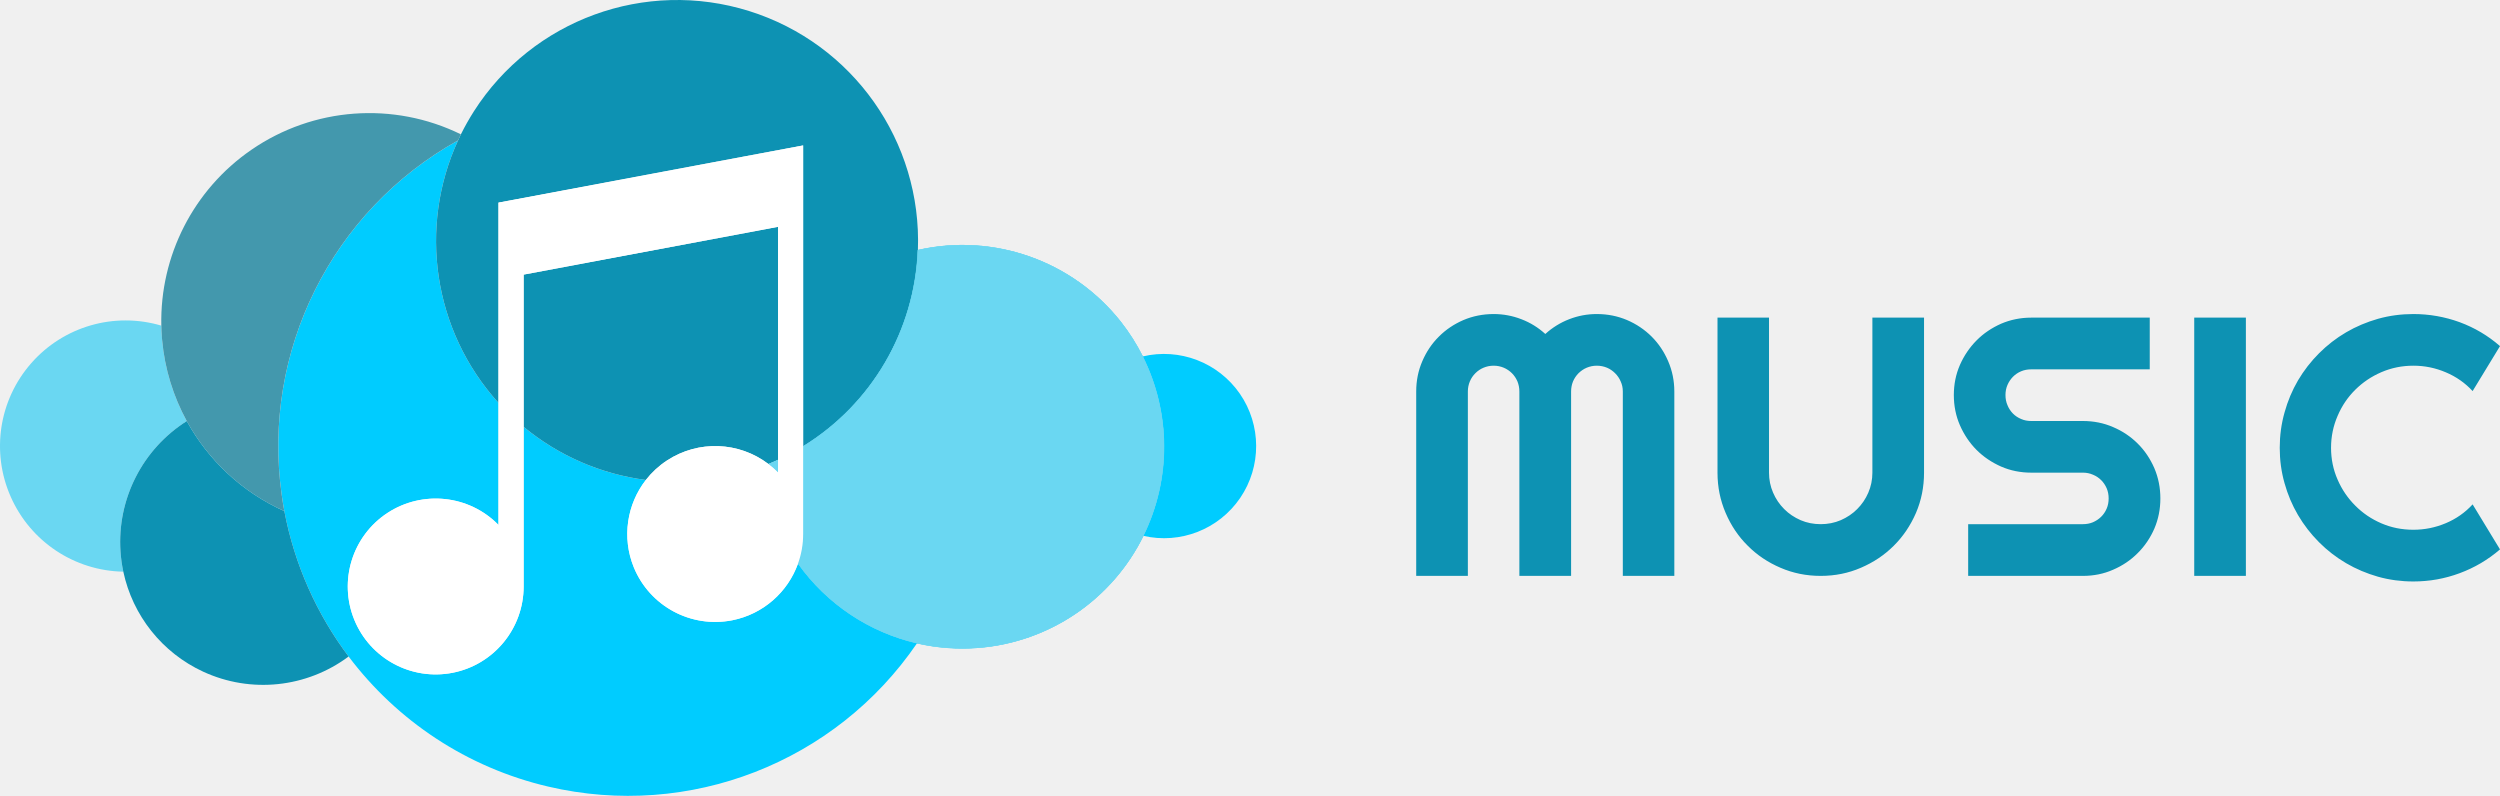
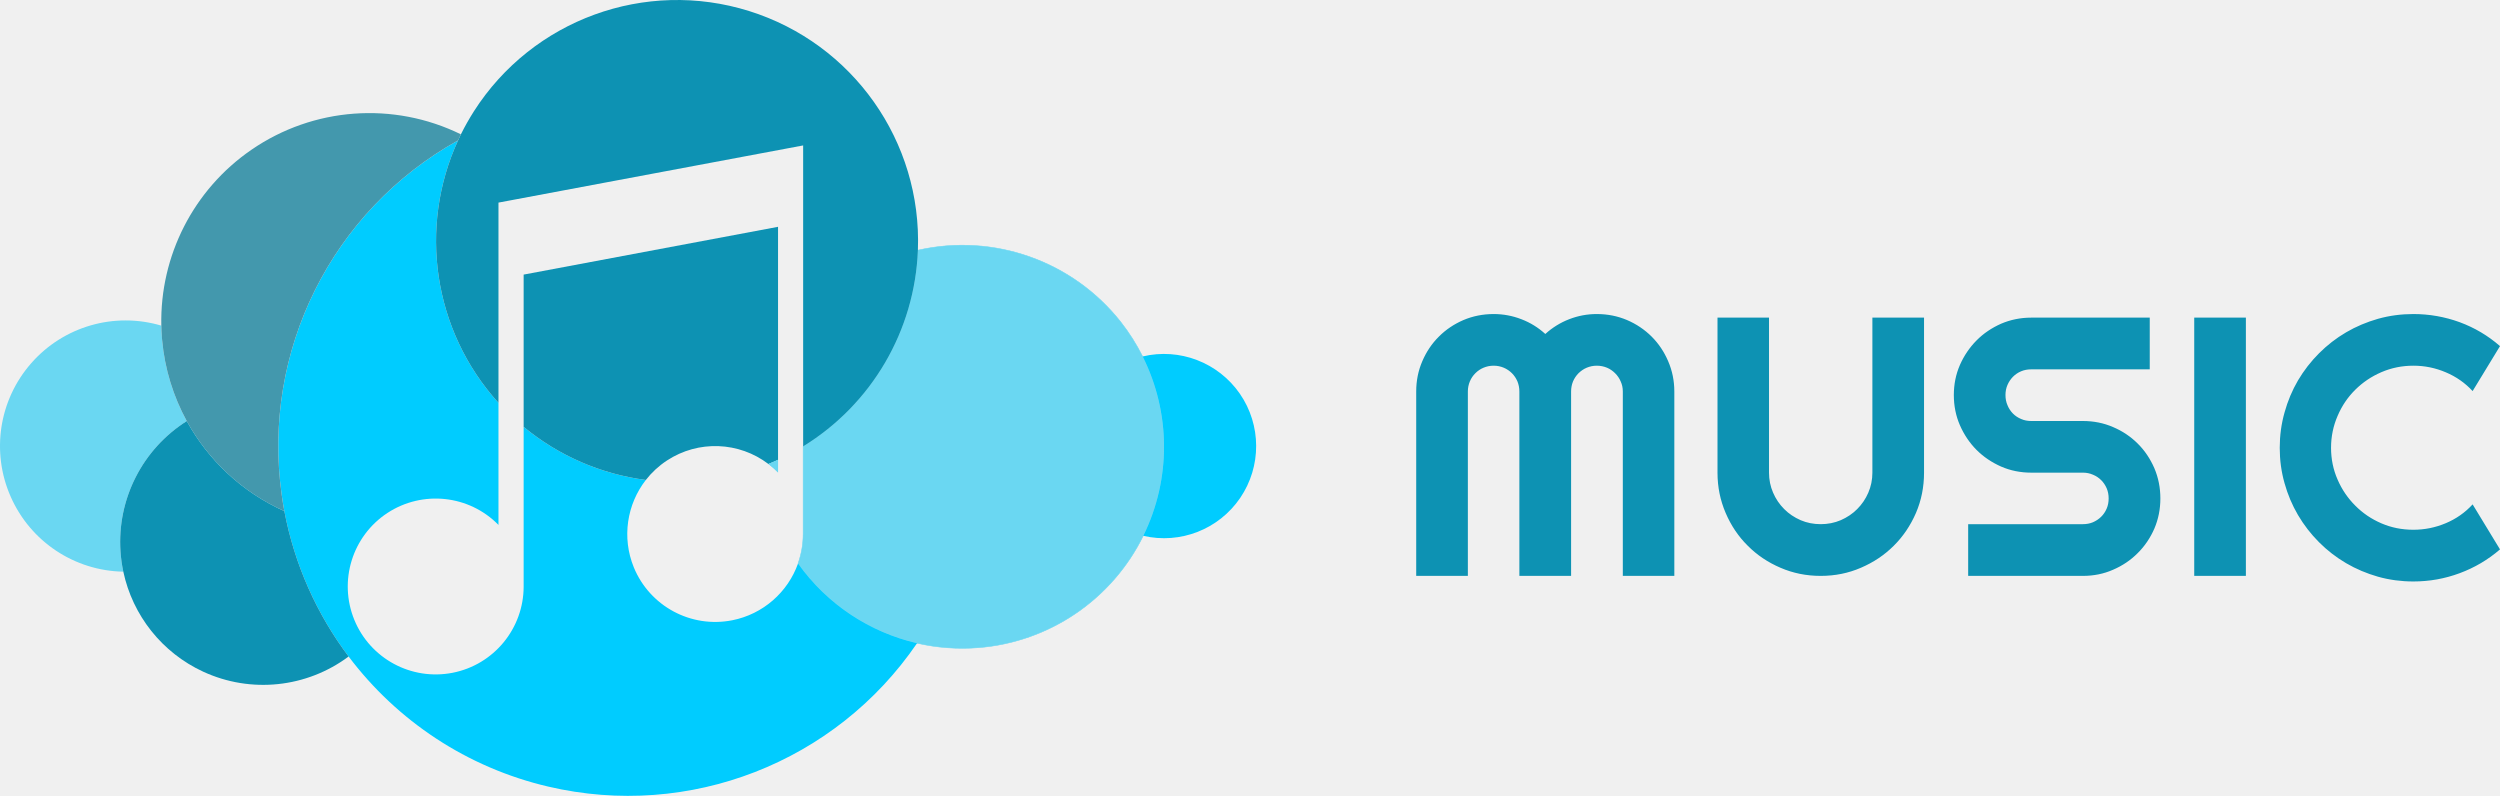
- <svg xmlns="http://www.w3.org/2000/svg" id="svg2" viewBox="0 0 36252.325 11540.755" style="clip-rule:evenodd;fill-rule:evenodd;image-rendering:optimizeQuality;shape-rendering:geometricPrecision;text-rendering:geometricPrecision" version="1.1" height="115.408mm" width="362.523mm" xml:space="preserve">
+ <svg xmlns="http://www.w3.org/2000/svg" version="1.1" width="362.523mm" height="115.408mm" viewBox="0 0 36252.325 11540.755" id="svg2" xml:space="preserve" style="fill-rule:evenodd">
  <defs id="defs4">
-     <style id="style6" type="text/css">
-     .str0 {stroke:#6AD7F2;stroke-width:7.62}
-     .str1 {stroke:black;stroke-width:7.62;stroke-linejoin:bevel}
-     .fil4 {fill:none}
-     .fil1 {fill:#00CCFF}
-     .fil2 {fill:#0D92B3}
-     .fil3 {fill:#4398AD}
-     .fil0 {fill:#6AD7F2}
-     .fil5 {fill:white}
-     .fil6 {fill:#0D92B3;fill-rule:nonzero}
-    </style>
+     <style type="text/css" id="style6" />
  </defs>
  <g transform="translate(-2525.673,-8917.13)" id="Camada_x0020_1">
-     <path style="fill:#6ad7f2" id="path10" d="m 4273,16912 c -50,-759 319,-1483 961,-1889 -195,-357 -319,-755 -357,-1173 -7,-71 -11,-141 -12,-211 -681,-202 -1416,10 -1885,543 -469,533 -586,1289 -299,1938 286,650 923,1074 1633,1087 -21,-97 -34,-195 -41,-295 z" class="fil0" />
-     <path style="fill:#6ad7f2;stroke:#6ad7f2;stroke-width:7.62" id="path12" d="m 15836,12545 c -45,1167 -669,2234 -1664,2845 l 0,1271 c 0,149 -26,293 -74,427 421,592 1038,997 1726,1156 288,66 588,89 891,65 1026,-82 1934,-698 2389,-1622 409,-830 396,-1793 -9,-2601 -88,-175 -194,-343 -318,-501 -698,-884 -1842,-1289 -2941,-1040 z" class="fil0 str0" />
-     <path style="fill:#00ccff" id="path14" d="m 13142,17912 c -598,117 -1195,-205 -1426,-769 -176,-432 -99,-914 175,-1266 -652,-85 -1266,-352 -1772,-770 l 0,2315 c 0,609 -432,1134 -1030,1251 -598,117 -1196,-205 -1426,-769 -230,-565 -29,-1213 480,-1548 510,-334 1185,-262 1611,173 l 0,-1770 c -949,-1048 -1164,-2549 -586,-3806 -1832,1019 -2848,3059 -2558,5135 11,81 24,161 39,241 148,779 472,1497 932,2108 700,929 1714,1611 2897,1887 2041,478 4165,-349 5346,-2080 -688,-159 -1305,-564 -1726,-1156 -147,414 -504,735 -956,824 z" class="fil1" />
-     <path style="fill:#00ccff" id="path16" d="m 19095,14086 c 405,808 418,1771 9,2601 537,125 1096,-94 1406,-550 310,-456 308,-1056 -5,-1510 -314,-454 -874,-669 -1410,-541 z" class="fil1" />
-     <path style="fill:#0d92b3" id="path18" d="m 13808,15585 0,-3379 -3689,693 0,2208 c 506,418 1120,685 1772,770 84,-108 186,-203 306,-282 457,-300 1047,-273 1472,51 47,-19 93,-40 139,-61 z" class="fil2" />
-     <path style="fill:#0d92b3" id="path20" d="m 15836,12545 0,0 z M 9168,10953 c -578,1257 -363,2758 586,3806 l 0,-2904 4418,-829 0,4364 c 995,-611 1619,-1678 1664,-2845 60,-1576 -943,-2997 -2448,-3468 -1505,-471 -3139,124 -3989,1452 -70,110 -133,222 -190,336 -14,29 -28,59 -41,88 z" class="fil2" />
-     <path style="fill:#4398ad" id="path22" d="m 6610,16088 c -290,-2076 726,-4116 2558,-5135 13,-29 27,-59 41,-88 -979,-480 -2141,-394 -3039,225 -840,578 -1327,1539 -1305,2549 1,56 4,111 8,167 1,15 2,29 4,44 38,418 162,816 357,1173 312,569 804,1032 1415,1306 -15,-80 -28,-160 -39,-241 z" class="fil3" />
-     <path style="fill:#0d92b3" id="path24" d="m 7581,18437 c -460,-611 -784,-1329 -932,-2108 -611,-274 -1103,-737 -1415,-1306 -642,406 -1011,1130 -961,1889 7,100 20,198 41,295 135,634 561,1175 1160,1451 690,318 1498,233 2107,-221 z" class="fil2" />
-     <path style="fill:#6ad7f2" id="path26" d="m 13808,15768 0,-183 c -46,21 -92,42 -139,61 48,37 95,78 139,122 z" class="fil0" />
-     <path style="fill:#6ad7f2;stroke:#6ad7f2;stroke-width:7.62" id="path28" d="m 15836,12545 c -45,1167 -669,2234 -1664,2845 l 0,1271 c 0,149 -26,293 -74,427 421,592 1038,997 1726,1156 288,66 588,89 891,65 1026,-82 1934,-698 2389,-1622 409,-830 396,-1793 -9,-2601 -88,-175 -194,-343 -318,-501 -698,-884 -1842,-1289 -2941,-1040 z" class="fil0 str0" />
-     <path style="fill:#6ad7f2" id="path30" d="m 13808,15768 0,-183 c -46,21 -92,42 -139,61 48,37 95,78 139,122 z" class="fil0" />
-     <polygon style="fill:none;stroke:#000000;stroke-width:7.62;stroke-linejoin:bevel" id="polygon32" points="20299,18286 20299,18286 " class="fil4 str1" />
-     <polygon style="fill:none;stroke:#000000;stroke-width:7.62;stroke-linejoin:bevel" id="polygon34" points="2526,15386 2526,15386 " class="fil4 str1" />
-     <path style="fill:none;stroke:#000000;stroke-width:7.62;stroke-linejoin:bevel" id="path36" d="m 15836,12545 c 0,0 0,0 0,0" class="fil4 str1" />
-     <polygon style="fill:#0d92b3;stroke:#000000;stroke-width:7.62;stroke-linejoin:bevel" id="polygon38" points="22077,15386 22077,15386 " class="fil2 str1" />
-     <path style="fill:none;stroke:#000000;stroke-width:7.62;stroke-linejoin:bevel" id="path40" d="m 15836,12545 c 0,0 0,0 0,0" class="fil4 str1" />
-     <polygon style="fill:none;stroke:#000000;stroke-width:7.62;stroke-linejoin:bevel" id="polygon42" points="20299,18286 20299,18286 " class="fil4 str1" />
-     <polygon style="fill:none;stroke:#000000;stroke-width:7.62;stroke-linejoin:bevel" id="polygon44" points="2526,15386 2526,15386 " class="fil4 str1" />
-     <path style="fill:none;stroke:#000000;stroke-width:7.62;stroke-linejoin:bevel" id="path46" d="m 15836,12545 c 0,0 0,0 0,0" class="fil4 str1" />
-     <polygon style="fill:#0d92b3;stroke:#000000;stroke-width:7.62;stroke-linejoin:bevel" id="polygon48" points="22077,15386 22077,15386 " class="fil2 str1" />
-     <path style="fill:none;stroke:#000000;stroke-width:7.62;stroke-linejoin:bevel" id="path50" d="m 15836,12545 c 0,0 0,0 0,0" class="fil4 str1" />
-     <path style="fill:#ffffff" id="path52" d="m 8143,16356 c -509,335 -710,983 -480,1548 230,564 828,886 1426,769 598,-117 1030,-642 1030,-1251 l 0,-2315 0,-2208 3689,-693 0,3379 0,183 c -44,-44 -91,-85 -139,-122 -425,-324 -1015,-351 -1472,-51 -120,79 -222,174 -306,282 -274,352 -351,834 -175,1266 231,564 828,886 1426,769 452,-89 809,-410 956,-824 48,-134 74,-278 74,-427 l 0,-1271 0,-4364 -4418,829 0,2904 0,1770 c -426,-435 -1101,-507 -1611,-173 z" class="fil5" />
-     <path style="fill:#0d92b3;fill-rule:nonzero" id="path54" d="m 26805,17268 -747,0 0,-2674 c 0,-53 -10,-101 -31,-146 -19,-46 -47,-85 -81,-119 -34,-34 -73,-61 -118,-80 -46,-19 -95,-29 -147,-29 -52,0 -100,10 -146,29 -45,19 -84,46 -119,80 -34,34 -60,73 -80,119 -18,45 -28,93 -28,146 l 0,2674 -750,0 0,-2674 c 0,-53 -10,-101 -28,-146 -20,-46 -46,-85 -80,-119 -34,-34 -74,-61 -119,-80 -45,-19 -94,-29 -146,-29 -52,0 -101,10 -146,29 -46,19 -85,46 -119,80 -34,34 -61,73 -80,119 -19,45 -29,93 -29,146 l 0,2674 -749,0 0,-2674 c 0,-155 29,-301 88,-438 58,-136 138,-256 240,-357 101,-102 221,-182 357,-241 137,-58 283,-87 438,-87 139,0 273,25 402,75 129,49 245,121 347,214 103,-93 219,-165 346,-214 129,-50 262,-75 401,-75 156,0 301,29 438,87 137,59 256,139 358,241 101,101 181,221 239,357 59,137 89,283 89,438 l 0,2674 z m 3621,-1497 c 0,208 -39,402 -117,584 -79,182 -186,341 -321,475 -136,136 -295,242 -477,320 -182,79 -376,118 -583,118 -208,0 -402,-39 -584,-118 -182,-78 -340,-184 -475,-320 -136,-134 -242,-293 -320,-475 -78,-182 -118,-376 -118,-584 l 0,-2248 747,0 0,2248 c 0,103 20,200 59,290 39,91 93,170 161,238 67,68 147,121 238,161 91,39 189,58 292,58 102,0 200,-19 291,-58 91,-40 171,-93 238,-161 68,-68 122,-147 161,-238 39,-90 59,-187 59,-290 l 0,-2248 749,0 0,2248 z m 432,-1125 c 0,-155 29,-300 88,-436 60,-136 140,-254 242,-357 101,-102 221,-182 356,-242 136,-58 282,-88 436,-88 l 1719,0 0,750 -1719,0 c -52,0 -101,9 -146,28 -46,19 -85,46 -119,80 -33,34 -60,74 -79,118 -20,46 -29,95 -29,147 0,52 9,101 29,147 19,47 46,87 79,121 34,34 73,60 119,79 45,20 94,29 146,29 l 750,0 c 155,0 301,29 437,88 137,58 256,138 358,240 102,101 182,221 241,357 58,137 87,283 87,438 0,155 -29,300 -87,437 -59,135 -139,254 -241,355 -102,103 -221,183 -358,242 -136,60 -282,89 -437,89 l -1664,0 0,-750 1664,0 c 52,0 101,-9 146,-28 45,-20 85,-46 119,-80 34,-33 60,-73 80,-119 19,-45 28,-94 28,-146 0,-52 -9,-101 -28,-146 -20,-46 -46,-85 -80,-119 -34,-34 -74,-61 -119,-79 -45,-20 -94,-30 -146,-30 l -750,0 c -154,0 -300,-29 -436,-88 -135,-60 -255,-140 -356,-241 -102,-103 -182,-222 -242,-359 -59,-136 -88,-282 -88,-437 z m 4235,2622 -749,0 0,-3745 749,0 0,3745 z m 3685,-384 c -174,150 -369,265 -585,345 -215,80 -439,120 -671,120 -177,0 -349,-23 -513,-69 -164,-47 -319,-112 -462,-196 -144,-84 -275,-186 -393,-304 -119,-119 -220,-250 -305,-394 -84,-143 -149,-297 -195,-461 -47,-165 -70,-336 -70,-514 0,-177 23,-349 70,-514 46,-166 111,-320 195,-464 85,-143 186,-274 305,-393 118,-118 249,-220 393,-304 143,-84 298,-149 462,-196 164,-46 336,-69 513,-69 232,0 456,40 671,118 216,80 411,195 585,347 l -397,652 c -109,-118 -239,-209 -389,-272 -150,-64 -306,-96 -470,-96 -166,0 -320,32 -464,94 -146,63 -271,148 -379,255 -108,107 -194,233 -256,379 -63,145 -95,299 -95,463 0,164 32,318 95,461 62,144 148,269 256,377 108,109 233,194 379,257 144,62 298,93 464,93 164,0 320,-32 470,-95 150,-63 280,-154 389,-273 l 397,653 z" class="fil6" />
+     <path d="m 4273,16912 c -50,-759 319,-1483 961,-1889 -195,-357 -319,-755 -357,-1173 -7,-71 -11,-141 -12,-211 -681,-202 -1416,10 -1885,543 -469,533 -586,1289 -299,1938 286,650 923,1074 1633,1087 -21,-97 -34,-195 -41,-295 z" id="path10" style="fill:#6ad7f2" />
+     <path d="m 15836,12545 c -45,1167 -669,2234 -1664,2845 l 0,1271 c 0,149 -26,293 -74,427 421,592 1038,997 1726,1156 288,66 588,89 891,65 1026,-82 1934,-698 2389,-1622 409,-830 396,-1793 -9,-2601 -88,-175 -194,-343 -318,-501 -698,-884 -1842,-1289 -2941,-1040 z" id="path12" style="fill:#6ad7f2;stroke:#6ad7f2;stroke-width:7.62" />
+     <path d="m 13142,17912 c -598,117 -1195,-205 -1426,-769 -176,-432 -99,-914 175,-1266 -652,-85 -1266,-352 -1772,-770 l 0,2315 c 0,609 -432,1134 -1030,1251 -598,117 -1196,-205 -1426,-769 -230,-565 -29,-1213 480,-1548 510,-334 1185,-262 1611,173 l 0,-1770 c -949,-1048 -1164,-2549 -586,-3806 -1832,1019 -2848,3059 -2558,5135 11,81 24,161 39,241 148,779 472,1497 932,2108 700,929 1714,1611 2897,1887 2041,478 4165,-349 5346,-2080 -688,-159 -1305,-564 -1726,-1156 -147,414 -504,735 -956,824 z" id="path14" style="fill:#00ccff" />
+     <path d="m 19095,14086 c 405,808 418,1771 9,2601 537,125 1096,-94 1406,-550 310,-456 308,-1056 -5,-1510 -314,-454 -874,-669 -1410,-541 z" id="path16" style="fill:#00ccff" />
+     <path d="m 13808,15585 0,-3379 -3689,693 0,2208 c 506,418 1120,685 1772,770 84,-108 186,-203 306,-282 457,-300 1047,-273 1472,51 47,-19 93,-40 139,-61 z" id="path18" style="fill:#0d92b3" />
+     <path d="m 15836,12545 0,0 z M 9168,10953 c -578,1257 -363,2758 586,3806 l 0,-2904 4418,-829 0,4364 c 995,-611 1619,-1678 1664,-2845 60,-1576 -943,-2997 -2448,-3468 -1505,-471 -3139,124 -3989,1452 -70,110 -133,222 -190,336 -14,29 -28,59 -41,88 z" id="path20" style="fill:#0d92b3" />
+     <path d="m 6610,16088 c -290,-2076 726,-4116 2558,-5135 13,-29 27,-59 41,-88 -979,-480 -2141,-394 -3039,225 -840,578 -1327,1539 -1305,2549 1,56 4,111 8,167 1,15 2,29 4,44 38,418 162,816 357,1173 312,569 804,1032 1415,1306 -15,-80 -28,-160 -39,-241 z" id="path22" style="fill:#4398ad" />
+     <path d="m 7581,18437 c -460,-611 -784,-1329 -932,-2108 -611,-274 -1103,-737 -1415,-1306 -642,406 -1011,1130 -961,1889 7,100 20,198 41,295 135,634 561,1175 1160,1451 690,318 1498,233 2107,-221 z" id="path24" style="fill:#0d92b3" />
+     <path d="m 13808,15768 0,-183 c -46,21 -92,42 -139,61 48,37 95,78 139,122 z" id="path26" style="fill:#6ad7f2" />
+     <path d="m 13808,15768 0,-183 c -46,21 -92,42 -139,61 48,37 95,78 139,122 z" id="path30" style="fill:#6ad7f2" />
+     <polygon points="20299,18286 20299,18286 " id="polygon32" style="fill:none;stroke:#000000;stroke-width:7.62;stroke-linejoin:bevel" />
+     <polygon points="2526,15386 2526,15386 " id="polygon34" style="fill:none;stroke:#000000;stroke-width:7.62;stroke-linejoin:bevel" />
+     <path d="m 15836,12545 c 0,0 0,0 0,0" id="path36" style="fill:none;stroke:#000000;stroke-width:7.62;stroke-linejoin:bevel" />
+     <polygon points="22077,15386 22077,15386 " id="polygon38" style="fill:#0d92b3;stroke:#000000;stroke-width:7.62;stroke-linejoin:bevel" />
+     <path d="m 15836,12545 c 0,0 0,0 0,0" id="path40" style="fill:none;stroke:#000000;stroke-width:7.62;stroke-linejoin:bevel" />
+     <polygon points="20299,18286 20299,18286 " id="polygon42" style="fill:none;stroke:#000000;stroke-width:7.62;stroke-linejoin:bevel" />
+     <polygon points="2526,15386 2526,15386 " id="polygon44" style="fill:none;stroke:#000000;stroke-width:7.62;stroke-linejoin:bevel" />
+     <path d="m 15836,12545 c 0,0 0,0 0,0" id="path46" style="fill:none;stroke:#000000;stroke-width:7.62;stroke-linejoin:bevel" />
+     <polygon points="22077,15386 22077,15386 " id="polygon48" style="fill:#0d92b3;stroke:#000000;stroke-width:7.62;stroke-linejoin:bevel" />
+     <path d="m 15836,12545 c 0,0 0,0 0,0" id="path50" style="fill:none;stroke:#000000;stroke-width:7.62;stroke-linejoin:bevel" />
+     <path d="m 26805,17268 -747,0 0,-2674 c 0,-53 -10,-101 -31,-146 -19,-46 -47,-85 -81,-119 -34,-34 -73,-61 -118,-80 -46,-19 -95,-29 -147,-29 -52,0 -100,10 -146,29 -45,19 -84,46 -119,80 -34,34 -60,73 -80,119 -18,45 -28,93 -28,146 l 0,2674 -750,0 0,-2674 c 0,-53 -10,-101 -28,-146 -20,-46 -46,-85 -80,-119 -34,-34 -74,-61 -119,-80 -45,-19 -94,-29 -146,-29 -52,0 -101,10 -146,29 -46,19 -85,46 -119,80 -34,34 -61,73 -80,119 -19,45 -29,93 -29,146 l 0,2674 -749,0 0,-2674 c 0,-155 29,-301 88,-438 58,-136 138,-256 240,-357 101,-102 221,-182 357,-241 137,-58 283,-87 438,-87 139,0 273,25 402,75 129,49 245,121 347,214 103,-93 219,-165 346,-214 129,-50 262,-75 401,-75 156,0 301,29 438,87 137,59 256,139 358,241 101,101 181,221 239,357 59,137 89,283 89,438 l 0,2674 z m 3621,-1497 c 0,208 -39,402 -117,584 -79,182 -186,341 -321,475 -136,136 -295,242 -477,320 -182,79 -376,118 -583,118 -208,0 -402,-39 -584,-118 -182,-78 -340,-184 -475,-320 -136,-134 -242,-293 -320,-475 -78,-182 -118,-376 -118,-584 l 0,-2248 747,0 0,2248 c 0,103 20,200 59,290 39,91 93,170 161,238 67,68 147,121 238,161 91,39 189,58 292,58 102,0 200,-19 291,-58 91,-40 171,-93 238,-161 68,-68 122,-147 161,-238 39,-90 59,-187 59,-290 l 0,-2248 749,0 0,2248 z m 432,-1125 c 0,-155 29,-300 88,-436 60,-136 140,-254 242,-357 101,-102 221,-182 356,-242 136,-58 282,-88 436,-88 l 1719,0 0,750 -1719,0 c -52,0 -101,9 -146,28 -46,19 -85,46 -119,80 -33,34 -60,74 -79,118 -20,46 -29,95 -29,147 0,52 9,101 29,147 19,47 46,87 79,121 34,34 73,60 119,79 45,20 94,29 146,29 l 750,0 c 155,0 301,29 437,88 137,58 256,138 358,240 102,101 182,221 241,357 58,137 87,283 87,438 0,155 -29,300 -87,437 -59,135 -139,254 -241,355 -102,103 -221,183 -358,242 -136,60 -282,89 -437,89 l -1664,0 0,-750 1664,0 c 52,0 101,-9 146,-28 45,-20 85,-46 119,-80 34,-33 60,-73 80,-119 19,-45 28,-94 28,-146 0,-52 -9,-101 -28,-146 -20,-46 -46,-85 -80,-119 -34,-34 -74,-61 -119,-79 -45,-20 -94,-30 -146,-30 l -750,0 c -154,0 -300,-29 -436,-88 -135,-60 -255,-140 -356,-241 -102,-103 -182,-222 -242,-359 -59,-136 -88,-282 -88,-437 z m 4235,2622 -749,0 0,-3745 749,0 0,3745 z m 3685,-384 c -174,150 -369,265 -585,345 -215,80 -439,120 -671,120 -177,0 -349,-23 -513,-69 -164,-47 -319,-112 -462,-196 -144,-84 -275,-186 -393,-304 -119,-119 -220,-250 -305,-394 -84,-143 -149,-297 -195,-461 -47,-165 -70,-336 -70,-514 0,-177 23,-349 70,-514 46,-166 111,-320 195,-464 85,-143 186,-274 305,-393 118,-118 249,-220 393,-304 143,-84 298,-149 462,-196 164,-46 336,-69 513,-69 232,0 456,40 671,118 216,80 411,195 585,347 l -397,652 c -109,-118 -239,-209 -389,-272 -150,-64 -306,-96 -470,-96 -166,0 -320,32 -464,94 -146,63 -271,148 -379,255 -108,107 -194,233 -256,379 -63,145 -95,299 -95,463 0,164 32,318 95,461 62,144 148,269 256,377 108,109 233,194 379,257 144,62 298,93 464,93 164,0 320,-32 470,-95 150,-63 280,-154 389,-273 l 397,653 z" id="path54" style="fill:#0d92b3;fill-rule:nonzero" />
  </g>
</svg>
